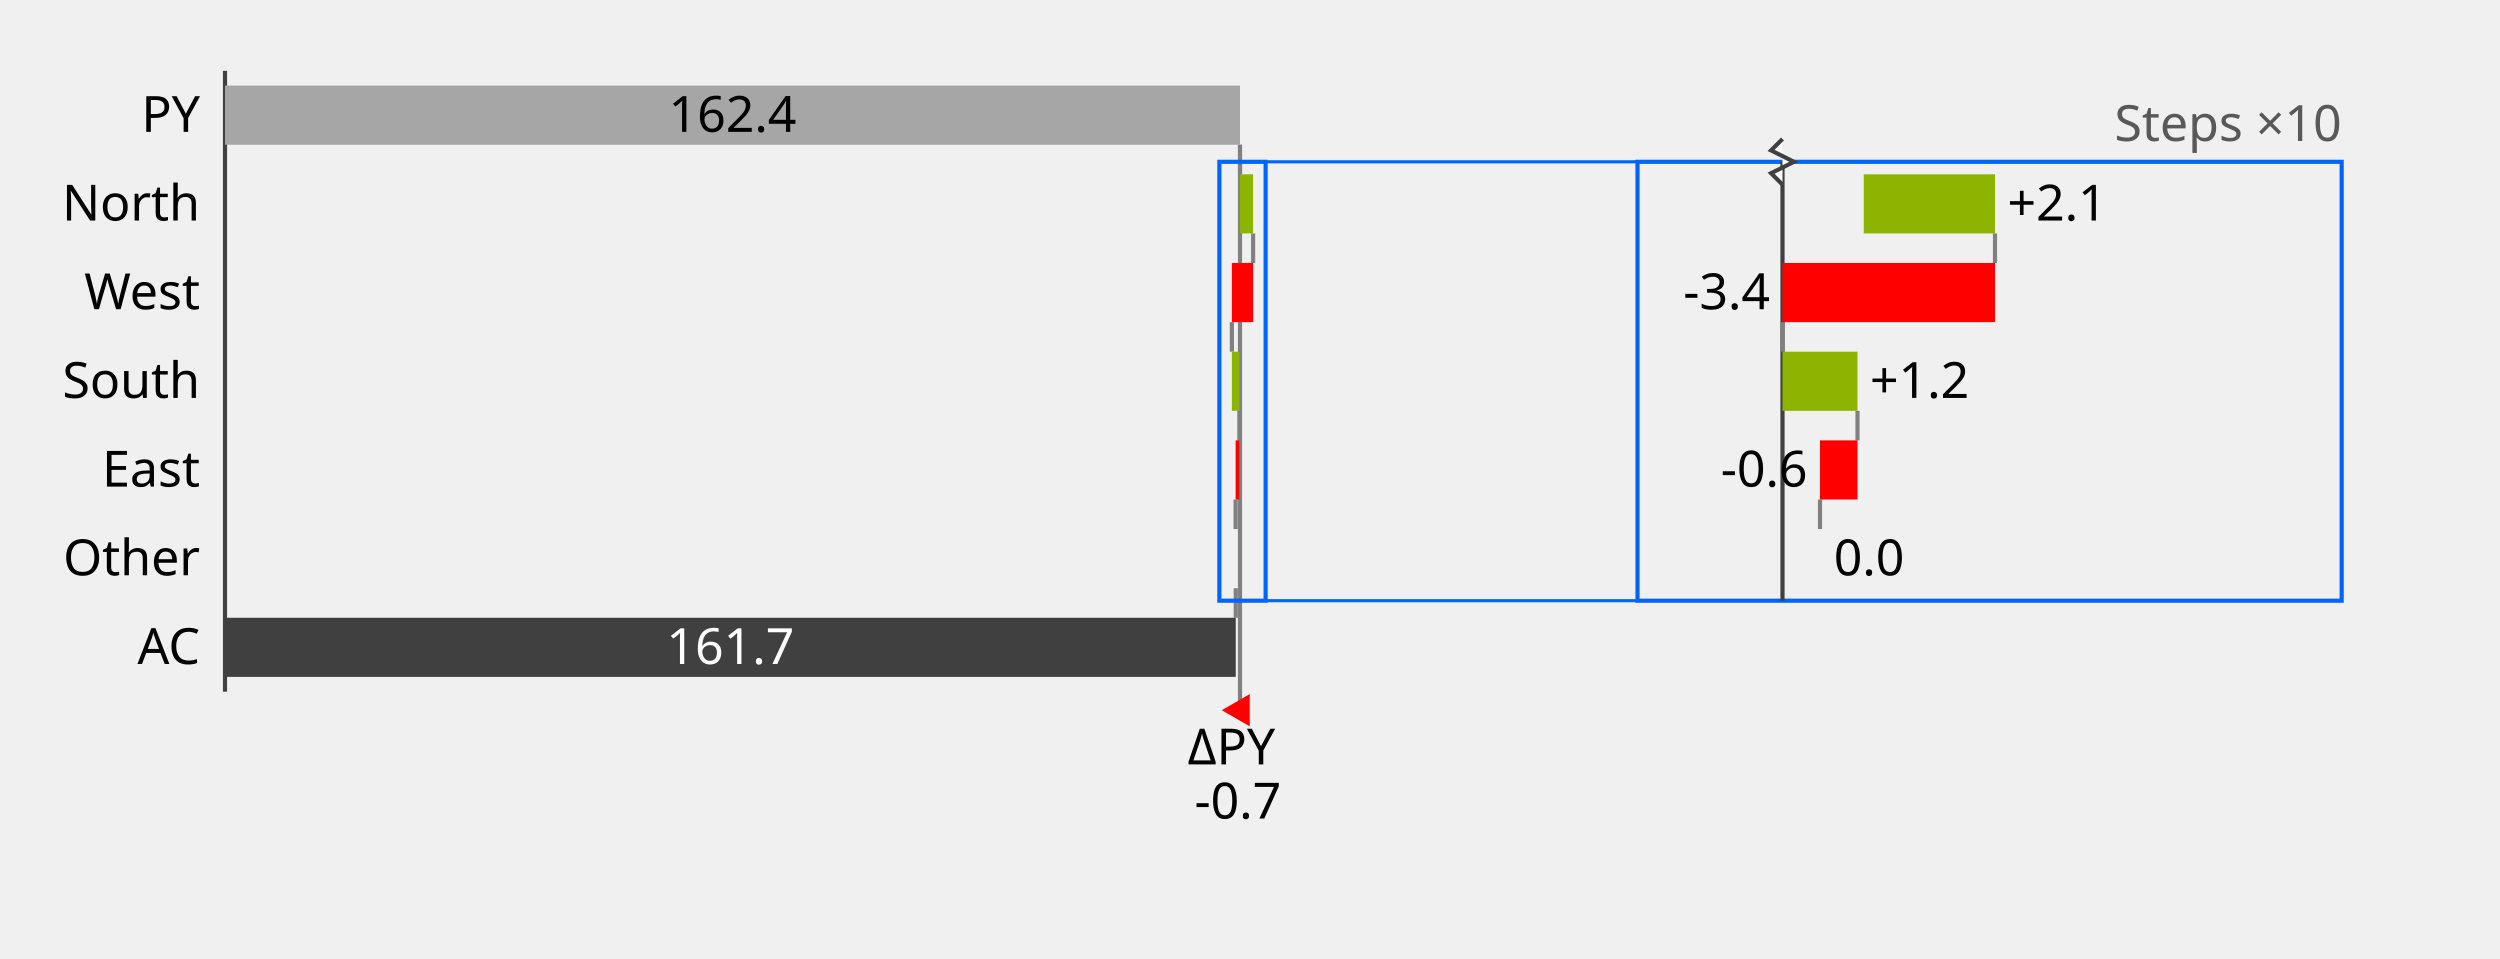
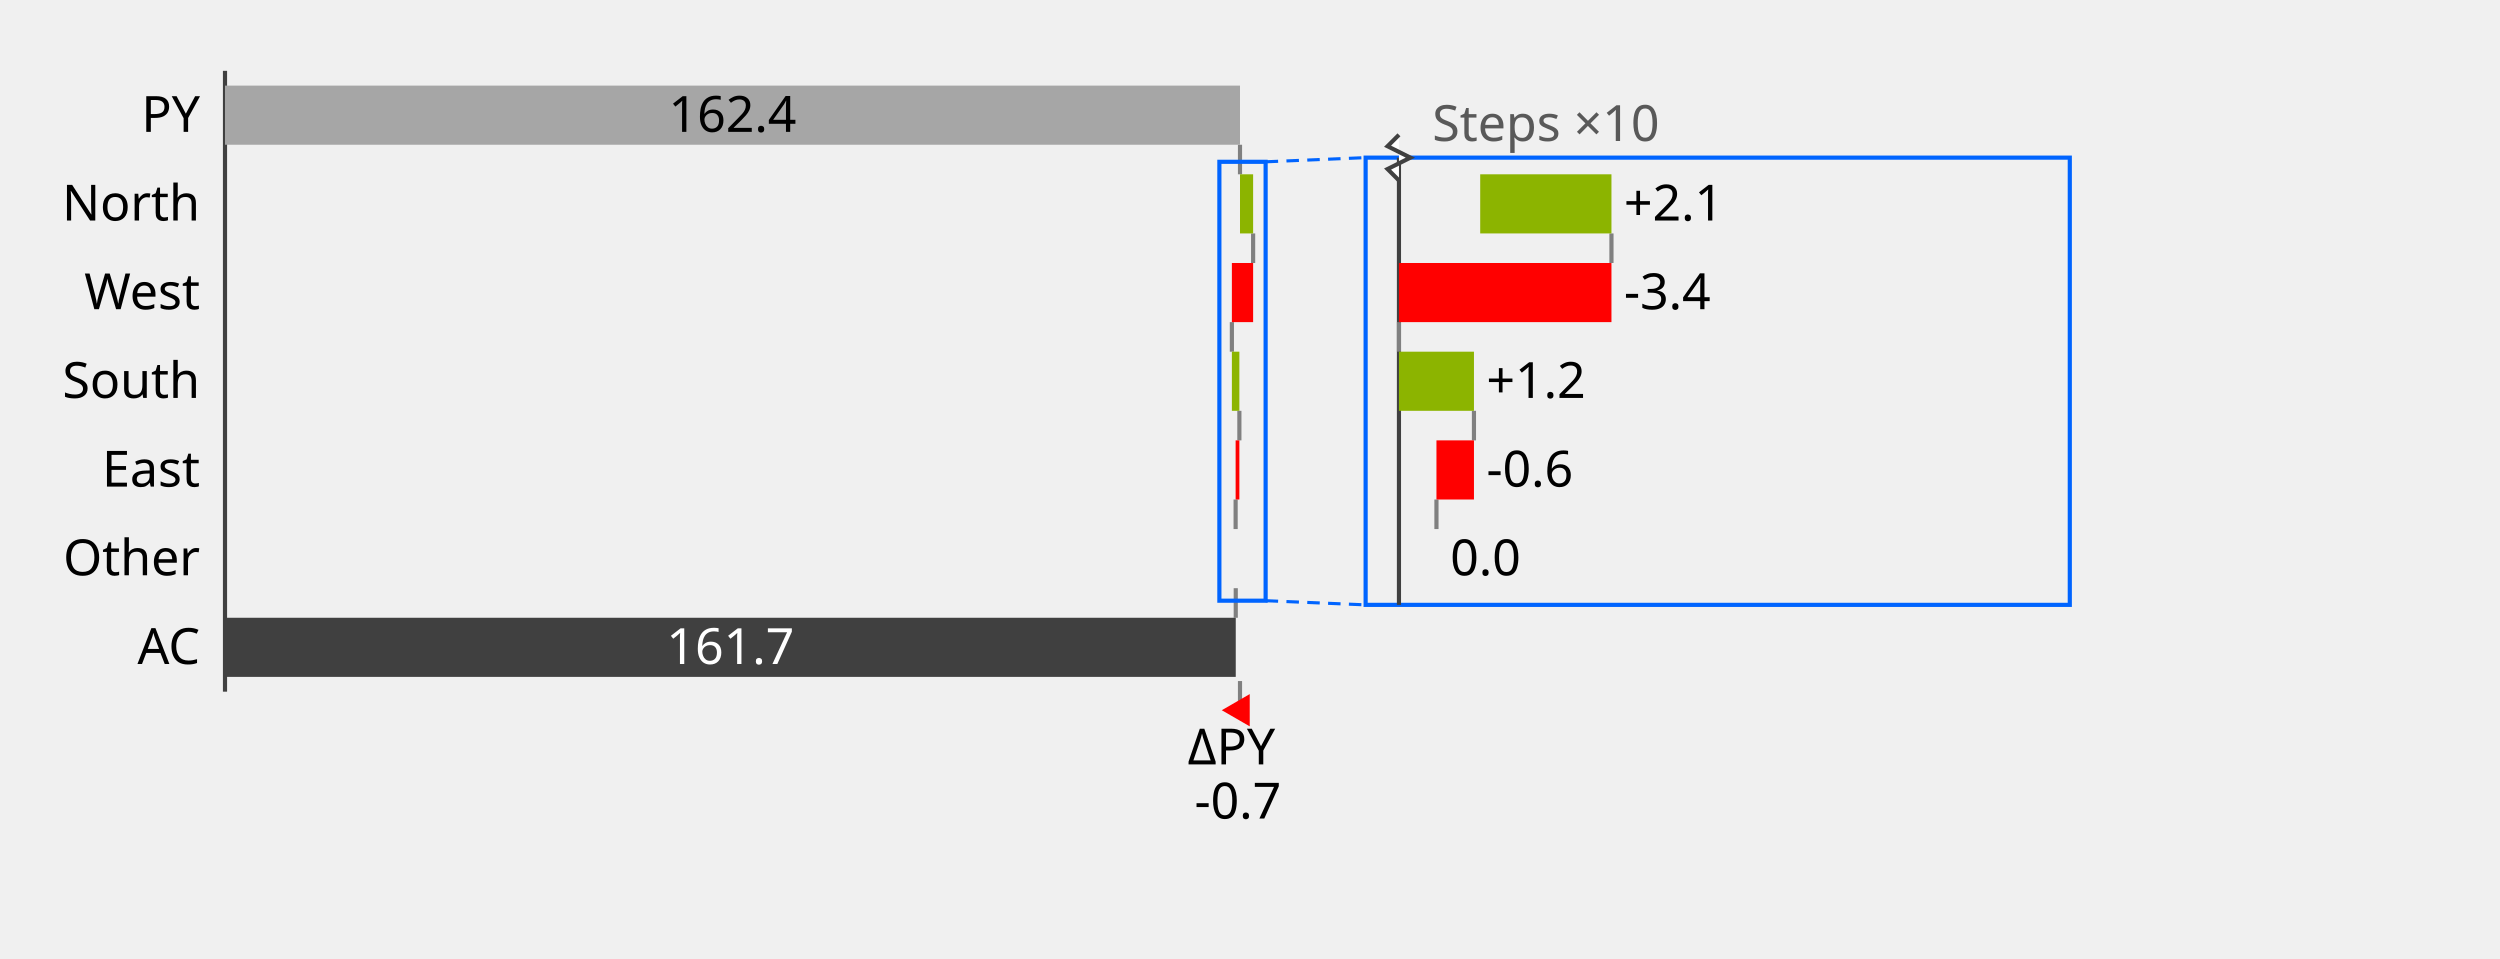
<svg xmlns="http://www.w3.org/2000/svg" version="1.1" class="marks" width="600" height="230" viewBox="0 0 600 230">
  <g fill="none" stroke-miterlimit="4" transform="translate(54,17)">
    <g class="mark-group role-frame root" role="graphics-object" aria-roledescription="group mark container">
      <g transform="translate(0,0)">
        <path class="background" aria-hidden="true" d="M0,0h509v149h-509Z" />
        <g>
          <g class="mark-symbol role-mark layer_0_marks" role="graphics-symbol" aria-roledescription="symbol mark container">
            <path transform="translate(509,10.64286)" d="M2.739,0A2.739,2.739,0,1,1,-2.739,0A2.739,2.739,0,1,1,2.739,0" stroke="#4c78a8" stroke-width="2" opacity="0" />
            <path transform="translate(509,31.92857)" d="M2.739,0A2.739,2.739,0,1,1,-2.739,0A2.739,2.739,0,1,1,2.739,0" stroke="#4c78a8" stroke-width="2" opacity="0" />
            <path transform="translate(509,53.21429)" d="M2.739,0A2.739,2.739,0,1,1,-2.739,0A2.739,2.739,0,1,1,2.739,0" stroke="#4c78a8" stroke-width="2" opacity="0" />
            <path transform="translate(509,74.5)" d="M2.739,0A2.739,2.739,0,1,1,-2.739,0A2.739,2.739,0,1,1,2.739,0" stroke="#4c78a8" stroke-width="2" opacity="0" />
            <path transform="translate(509,95.78571)" d="M2.739,0A2.739,2.739,0,1,1,-2.739,0A2.739,2.739,0,1,1,2.739,0" stroke="#4c78a8" stroke-width="2" opacity="0" />
            <path transform="translate(509,117.0714)" d="M2.739,0A2.739,2.739,0,1,1,-2.739,0A2.739,2.739,0,1,1,2.739,0" stroke="#4c78a8" stroke-width="2" opacity="0" />
            <path transform="translate(509,138.3571)" d="M2.739,0A2.739,2.739,0,1,1,-2.739,0A2.739,2.739,0,1,1,2.739,0" stroke="#4c78a8" stroke-width="2" opacity="0" />
          </g>
          <g class="mark-rect role-mark layer_1_marks" role="graphics-symbol" aria-roledescription="rect mark container" />
          <g class="mark-rule role-mark layer_2_marks" role="graphics-symbol" aria-roledescription="rule mark container" />
          <g class="mark-rect role-mark layer_3_marks" role="graphics-symbol" aria-roledescription="rect mark container">
            <path d="M0,5.329070518200751e-15h509v21.286h-509Z" opacity="1" />
            <path d="M0,21.286h509v21.286h-509Z" opacity="1" />
            <path d="M0,42.571h509v21.286h-509Z" opacity="1" />
            <path d="M0,63.857h509v21.286h-509Z" opacity="1" />
            <path d="M0,85.143h509v21.286h-509Z" opacity="1" />
            <path d="M0,106.429h509v21.286h-509Z" opacity="1" />
            <path d="M0,127.714h509v21.286h-509Z" opacity="1" />
          </g>
          <g class="mark-rule role-mark layer_4_marks" role="graphics-symbol" aria-roledescription="rule mark container">
            <line transform="translate(0,0)" x2="0" y2="149" stroke="#404040" stroke-width="1" />
          </g>
          <g class="mark-rule role-mark layer_5_marks" role="graphics-symbol" aria-roledescription="rule mark container">
            <line transform="translate(243.6,17.73845)" x2="0" y2="7.095" stroke="#808080" stroke-width="1" />
            <line transform="translate(246.75,39.02416)" x2="0" y2="7.095" stroke="#808080" stroke-width="1" />
            <line transform="translate(241.65,60.30988)" x2="0" y2="7.095" stroke="#808080" stroke-width="1" />
            <line transform="translate(243.45,81.59559)" x2="0" y2="7.095" stroke="#808080" stroke-width="1" />
            <line transform="translate(242.55,102.8813)" x2="0" y2="7.095" stroke="#808080" stroke-width="1" />
            <line transform="translate(242.58,124.167)" x2="0" y2="7.095" stroke="#808080" stroke-width="1" />
          </g>
          <g class="mark-rule role-mark layer_6_marks" role="graphics-symbol" aria-roledescription="rule mark container">
-             <line transform="translate(243.6,153.4527)" x2="0" y2="-135.714" stroke="#808080" stroke-width="1" />
+             <line transform="translate(243.6,153.4527)" x2="0" y2="-7" stroke="#808080" stroke-width="1" />
          </g>
          <g class="mark-rect role-mark layer_7_marks" role="graphics-symbol" aria-roledescription="rect mark container" />
          <g class="mark-rect role-mark layer_8_marks" role="graphics-object" aria-roledescription="rect mark container">
            <path aria-label="Category: PY; value: 162.4" role="graphics-symbol" aria-roledescription="bar" d="M0,3.547h243.6v14.191h-243.6Z" fill="#A6A6A6" stroke-width="1" opacity="1" />
            <path aria-label="Category: North; value: +2.1" role="graphics-symbol" aria-roledescription="bar" d="M243.6,24.833h3.15v14.191h-3.15Z" fill="#8CB400" stroke-width="1" opacity="1" />
            <path aria-label="Category: West; value: -3.4" role="graphics-symbol" aria-roledescription="bar" d="M241.65,46.119h5.1v14.191h-5.1Z" fill="#FF0000" stroke-width="1" opacity="1" />
            <path aria-label="Category: South; value: +1.2" role="graphics-symbol" aria-roledescription="bar" d="M241.65,67.404h1.8v14.191h-1.8Z" fill="#8CB400" stroke-width="1" opacity="1" />
            <path aria-label="Category: East; value: -0.6" role="graphics-symbol" aria-roledescription="bar" d="M242.55,88.69h0.9v14.191h-0.9Z" fill="#FF0000" stroke-width="1" opacity="1" />
            <path aria-label="Category: Other; value: 0.0" role="graphics-symbol" aria-roledescription="bar" d="M242.55,109.976h0.03v14.191h-0.03Z" stroke-width="1" opacity="1" />
            <path aria-label="Category: AC; value: 161.7" role="graphics-symbol" aria-roledescription="bar" d="M0,131.262h242.58v14.191h-242.58Z" fill="#404040" stroke-width="1" opacity="1" />
          </g>
          <g class="mark-text role-mark layer_9_marks" role="graphics-object" aria-roledescription="text mark container" />
          <g class="mark-text role-mark layer_10_marks" role="graphics-object" aria-roledescription="text mark container">
            <text text-anchor="middle" transform="translate(121.8,14.64286)" font-family="Segoe UI" font-size="12px" fill="#000000">162.4</text>
            <text text-anchor="middle" transform="translate(121.29,142.3571)" font-family="Segoe UI" font-size="12px" fill="#FFFFFF">161.7</text>
          </g>
          <g class="mark-text role-mark layer_11_marks" role="graphics-object" aria-roledescription="text mark container">
            <text aria-label="Category: PY" role="graphics-symbol" aria-roledescription="text mark" text-anchor="end" transform="translate(-6,14.64286)" font-family="Segoe UI" font-size="12px" fill="#000000">PY</text>
            <text aria-label="Category: North" role="graphics-symbol" aria-roledescription="text mark" text-anchor="end" transform="translate(-6,35.92857)" font-family="Segoe UI" font-size="12px" fill="#000000">North</text>
            <text aria-label="Category: West" role="graphics-symbol" aria-roledescription="text mark" text-anchor="end" transform="translate(-6,57.21429)" font-family="Segoe UI" font-size="12px" fill="#000000">West</text>
            <text aria-label="Category: South" role="graphics-symbol" aria-roledescription="text mark" text-anchor="end" transform="translate(-6,78.5)" font-family="Segoe UI" font-size="12px" fill="#000000">South</text>
            <text aria-label="Category: East" role="graphics-symbol" aria-roledescription="text mark" text-anchor="end" transform="translate(-6,99.78571)" font-family="Segoe UI" font-size="12px" fill="#000000">East</text>
            <text aria-label="Category: Other" role="graphics-symbol" aria-roledescription="text mark" text-anchor="end" transform="translate(-6,121.0714)" font-family="Segoe UI" font-size="12px" fill="#000000">Other</text>
            <text aria-label="Category: AC" role="graphics-symbol" aria-roledescription="text mark" text-anchor="end" transform="translate(-6,142.3571)" font-family="Segoe UI" font-size="12px" fill="#000000">AC</text>
          </g>
          <g class="mark-text role-mark layer_12_marks" role="graphics-object" aria-roledescription="text mark container" />
          <g class="mark-text role-mark layer_13_marks" role="graphics-object" aria-roledescription="text mark container" />
          <g class="mark-rule role-mark layer_14_marks" role="graphics-symbol" aria-roledescription="rule mark container">
            <line transform="translate(243.6,153.4527)" x2="-1.02" y2="0" stroke="#FF0000" stroke-width="3" />
          </g>
          <g class="mark-symbol role-mark layer_15_marks" role="graphics-symbol" aria-roledescription="symbol mark container">
            <path transform="translate(242.58,153.4527)" d="M-3.354,0L3.354,-3.873L3.354,3.873Z" fill="#FF0000" stroke-width="0" opacity="1" />
          </g>
          <g class="mark-text role-mark layer_16_marks" role="graphics-object" aria-roledescription="text mark container">
            <text text-anchor="middle" transform="translate(243.09,166.4527)" font-family="Segoe UI" font-size="12px" fill="#000000">
              <tspan>ΔPY</tspan>
              <tspan x="0" dy="13">-0.7</tspan>
            </text>
          </g>
          <g class="mark-symbol role-mark layer_17_marks" role="graphics-symbol" aria-roledescription="symbol mark container" />
          <g class="mark-rect role-mark layer_18_marks" role="graphics-symbol" aria-roledescription="rect mark container">
            <path d="M238.65,21.833h11.1v105.334h-11.1Z" stroke="#0064FF" stroke-width="1" />
          </g>
          <g class="mark-rule role-mark layer_19_marks" role="graphics-symbol" aria-roledescription="rule mark container">
-             <line transform="translate(249.75,21.83298)" x2="89.25" y2="0" stroke="#0064FF" stroke-width="0.75" />
-             <line transform="translate(249.75,127.167)" x2="89.25" y2="0" stroke="#0064FF" stroke-width="0.75" />
+             <line transform="translate(249.75,21.83298)" x2="24" y2="-1" stroke="#0064FF" stroke-width="0.75" stroke-dasharray="3,2" />
+             <line transform="translate(249.75,127.167)" x2="24" y2="1" stroke="#0064FF" stroke-width="0.75" stroke-dasharray="3,2" />
          </g>
          <g class="mark-rect role-mark layer_20_marks" role="graphics-symbol" aria-roledescription="rect mark container">
-             <path d="M339,21.833h169v105.334h-169Z" stroke="#0064FF" stroke-width="1" />
+             <path d="M273.75,20.833h169v107.334h-169Z" stroke="#0064FF" stroke-width="1" />
          </g>
          <g class="mark-text role-mark layer_21_marks" role="graphics-object" aria-roledescription="text mark container">
-             <text text-anchor="end" transform="translate(508,16.83298)" font-family="Segoe UI" font-size="12px" fill="#595959">Steps ×10</text>
+             <text text-anchor="start" transform="translate(289.75,16.83298)" font-family="Segoe UI" font-size="12px" fill="#595959">Steps ×10</text>
          </g>
          <g class="mark-rule role-mark layer_22_marks" role="graphics-symbol" aria-roledescription="rule mark container">
-             <line transform="translate(373.8,21.83298)" x2="0" y2="105.334" stroke="#404040" stroke-width="1" />
+             <line transform="translate(281.75,20.83298)" x2="0" y2="107.334" stroke="#404040" stroke-width="1" />
          </g>
          <g class="mark-symbol role-mark layer_23_marks" role="graphics-symbol" aria-roledescription="symbol mark container">
-             <path transform="translate(373.8,21.83298)" d="M0,-5.477L-2.739,-2.739L2.739,0L-2.739,2.739L0,5.477" fill="#FFFFFF" stroke="#404040" stroke-width="1" opacity="1" />
+             <path transform="translate(281.75,20.83298)" d="M0,-5.477L-2.739,-2.739L2.739,0L-2.739,2.739L0,5.477" fill="#FFFFFF" stroke="#404040" stroke-width="1" opacity="1" />
          </g>
          <g class="mark-rule role-mark layer_24_marks" role="graphics-symbol" aria-roledescription="rule mark container">
-             <line transform="translate(424.8,39.02416)" x2="0" y2="7.095" stroke="#808080" stroke-width="1" />
-             <line transform="translate(373.8,60.30988)" x2="0" y2="7.095" stroke="#808080" stroke-width="1" />
-             <line transform="translate(391.8,81.59559)" x2="0" y2="7.095" stroke="#808080" stroke-width="1" />
-             <line transform="translate(382.8,102.8813)" x2="0" y2="7.095" stroke="#808080" stroke-width="1" />
+             <line transform="translate(332.75,39.02416)" x2="0" y2="7.095" stroke="#808080" stroke-width="1" />
+             <line transform="translate(281.75,60.30988)" x2="0" y2="7.095" stroke="#808080" stroke-width="1" />
+             <line transform="translate(299.75,81.59559)" x2="0" y2="7.095" stroke="#808080" stroke-width="1" />
+             <line transform="translate(290.75,102.8813)" x2="0" y2="7.095" stroke="#808080" stroke-width="1" />
          </g>
          <g class="mark-rect role-mark layer_25_marks" role="graphics-symbol" aria-roledescription="rect mark container">
-             <path d="M393.3,24.833h31.5v14.191h-31.5Z" fill="#8CB400" stroke-width="1" opacity="1" />
-             <path d="M373.8,46.119h51v14.191h-51Z" fill="#FF0000" stroke-width="1" opacity="1" />
-             <path d="M373.8,67.404h18v14.191h-18Z" fill="#8CB400" stroke-width="1" opacity="1" />
-             <path d="M382.8,88.69h9v14.191h-9Z" fill="#FF0000" stroke-width="1" opacity="1" />
-             <path d="M382.8,109.976h0.3v14.191h-0.3Z" stroke-width="1" opacity="1" />
+             <path d="M301.25,24.833h31.5v14.191h-31.5Z" fill="#8CB400" stroke-width="1" opacity="1" />
+             <path d="M281.75,46.119h51v14.191h-51Z" fill="#FF0000" stroke-width="1" opacity="1" />
+             <path d="M281.75,67.404h18v14.191h-18Z" fill="#8CB400" stroke-width="1" opacity="1" />
+             <path d="M290.75,88.69h9v14.191h-9Z" fill="#FF0000" stroke-width="1" opacity="1" />
+             <path d="M290.75,109.976h0.3v14.191h-0.3Z" stroke-width="1" opacity="1" />
          </g>
          <g class="mark-text role-mark layer_26_marks" role="graphics-object" aria-roledescription="text mark container">
-             <text text-anchor="start" transform="translate(427.8,35.92857)" font-family="Segoe UI" font-size="12px" fill="#000000">+2.1</text>
-             <text text-anchor="end" transform="translate(370.8,57.21429)" font-family="Segoe UI" font-size="12px" fill="#000000">-3.4</text>
-             <text text-anchor="start" transform="translate(394.8,78.5)" font-family="Segoe UI" font-size="12px" fill="#000000">+1.2</text>
-             <text text-anchor="end" transform="translate(379.8,99.78571)" font-family="Segoe UI" font-size="12px" fill="#000000">-0.6</text>
-             <text text-anchor="start" transform="translate(386.1,121.0714)" font-family="Segoe UI" font-size="12px" fill="#000000">0.0</text>
+             <text text-anchor="start" transform="translate(335.75,35.92857)" font-family="Segoe UI" font-size="12px" fill="#000000">+2.1</text>
+             <text text-anchor="start" transform="translate(335.75,57.21429)" font-family="Segoe UI" font-size="12px" fill="#000000">-3.4</text>
+             <text text-anchor="start" transform="translate(302.75,78.5)" font-family="Segoe UI" font-size="12px" fill="#000000">+1.2</text>
+             <text text-anchor="start" transform="translate(302.75,99.78571)" font-family="Segoe UI" font-size="12px" fill="#000000">-0.6</text>
+             <text text-anchor="start" transform="translate(294.05,121.0714)" font-family="Segoe UI" font-size="12px" fill="#000000">0.0</text>
          </g>
          <g class="mark-symbol role-mark layer_27_marks" role="graphics-symbol" aria-roledescription="symbol mark container" />
          <g class="mark-text role-mark layer_28_marks" role="graphics-object" aria-roledescription="text mark container" />
        </g>
        <path class="foreground" aria-hidden="true" d="" display="none" />
      </g>
    </g>
  </g>
</svg>
